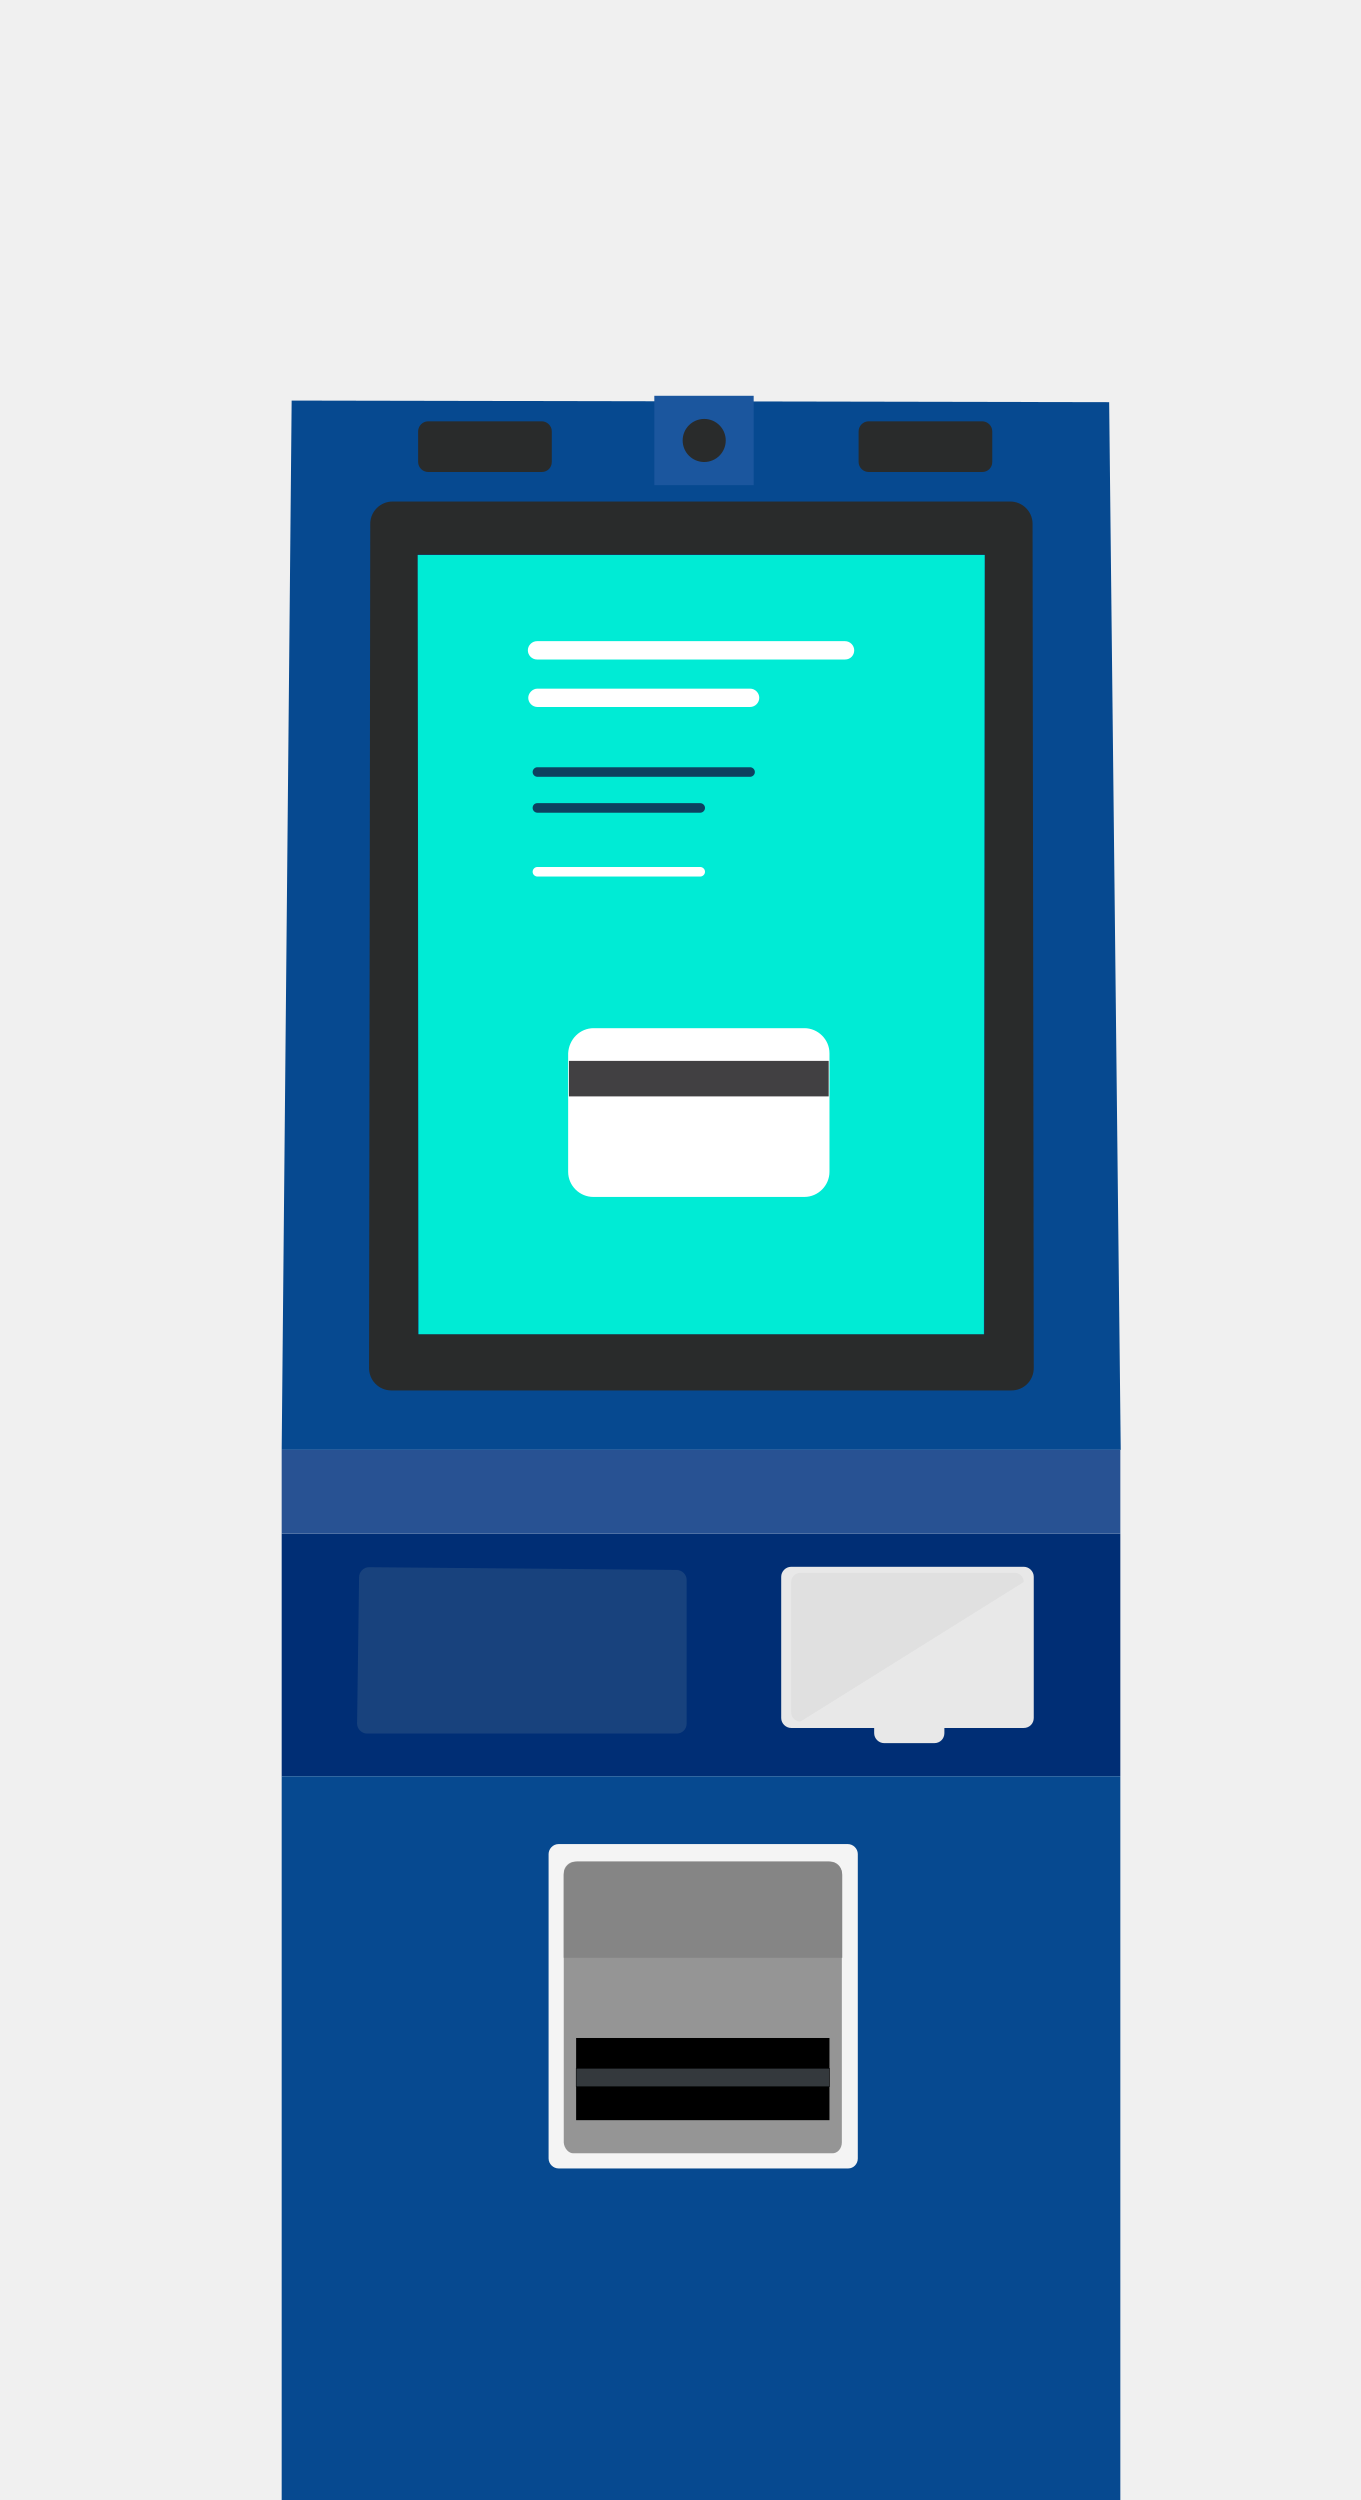
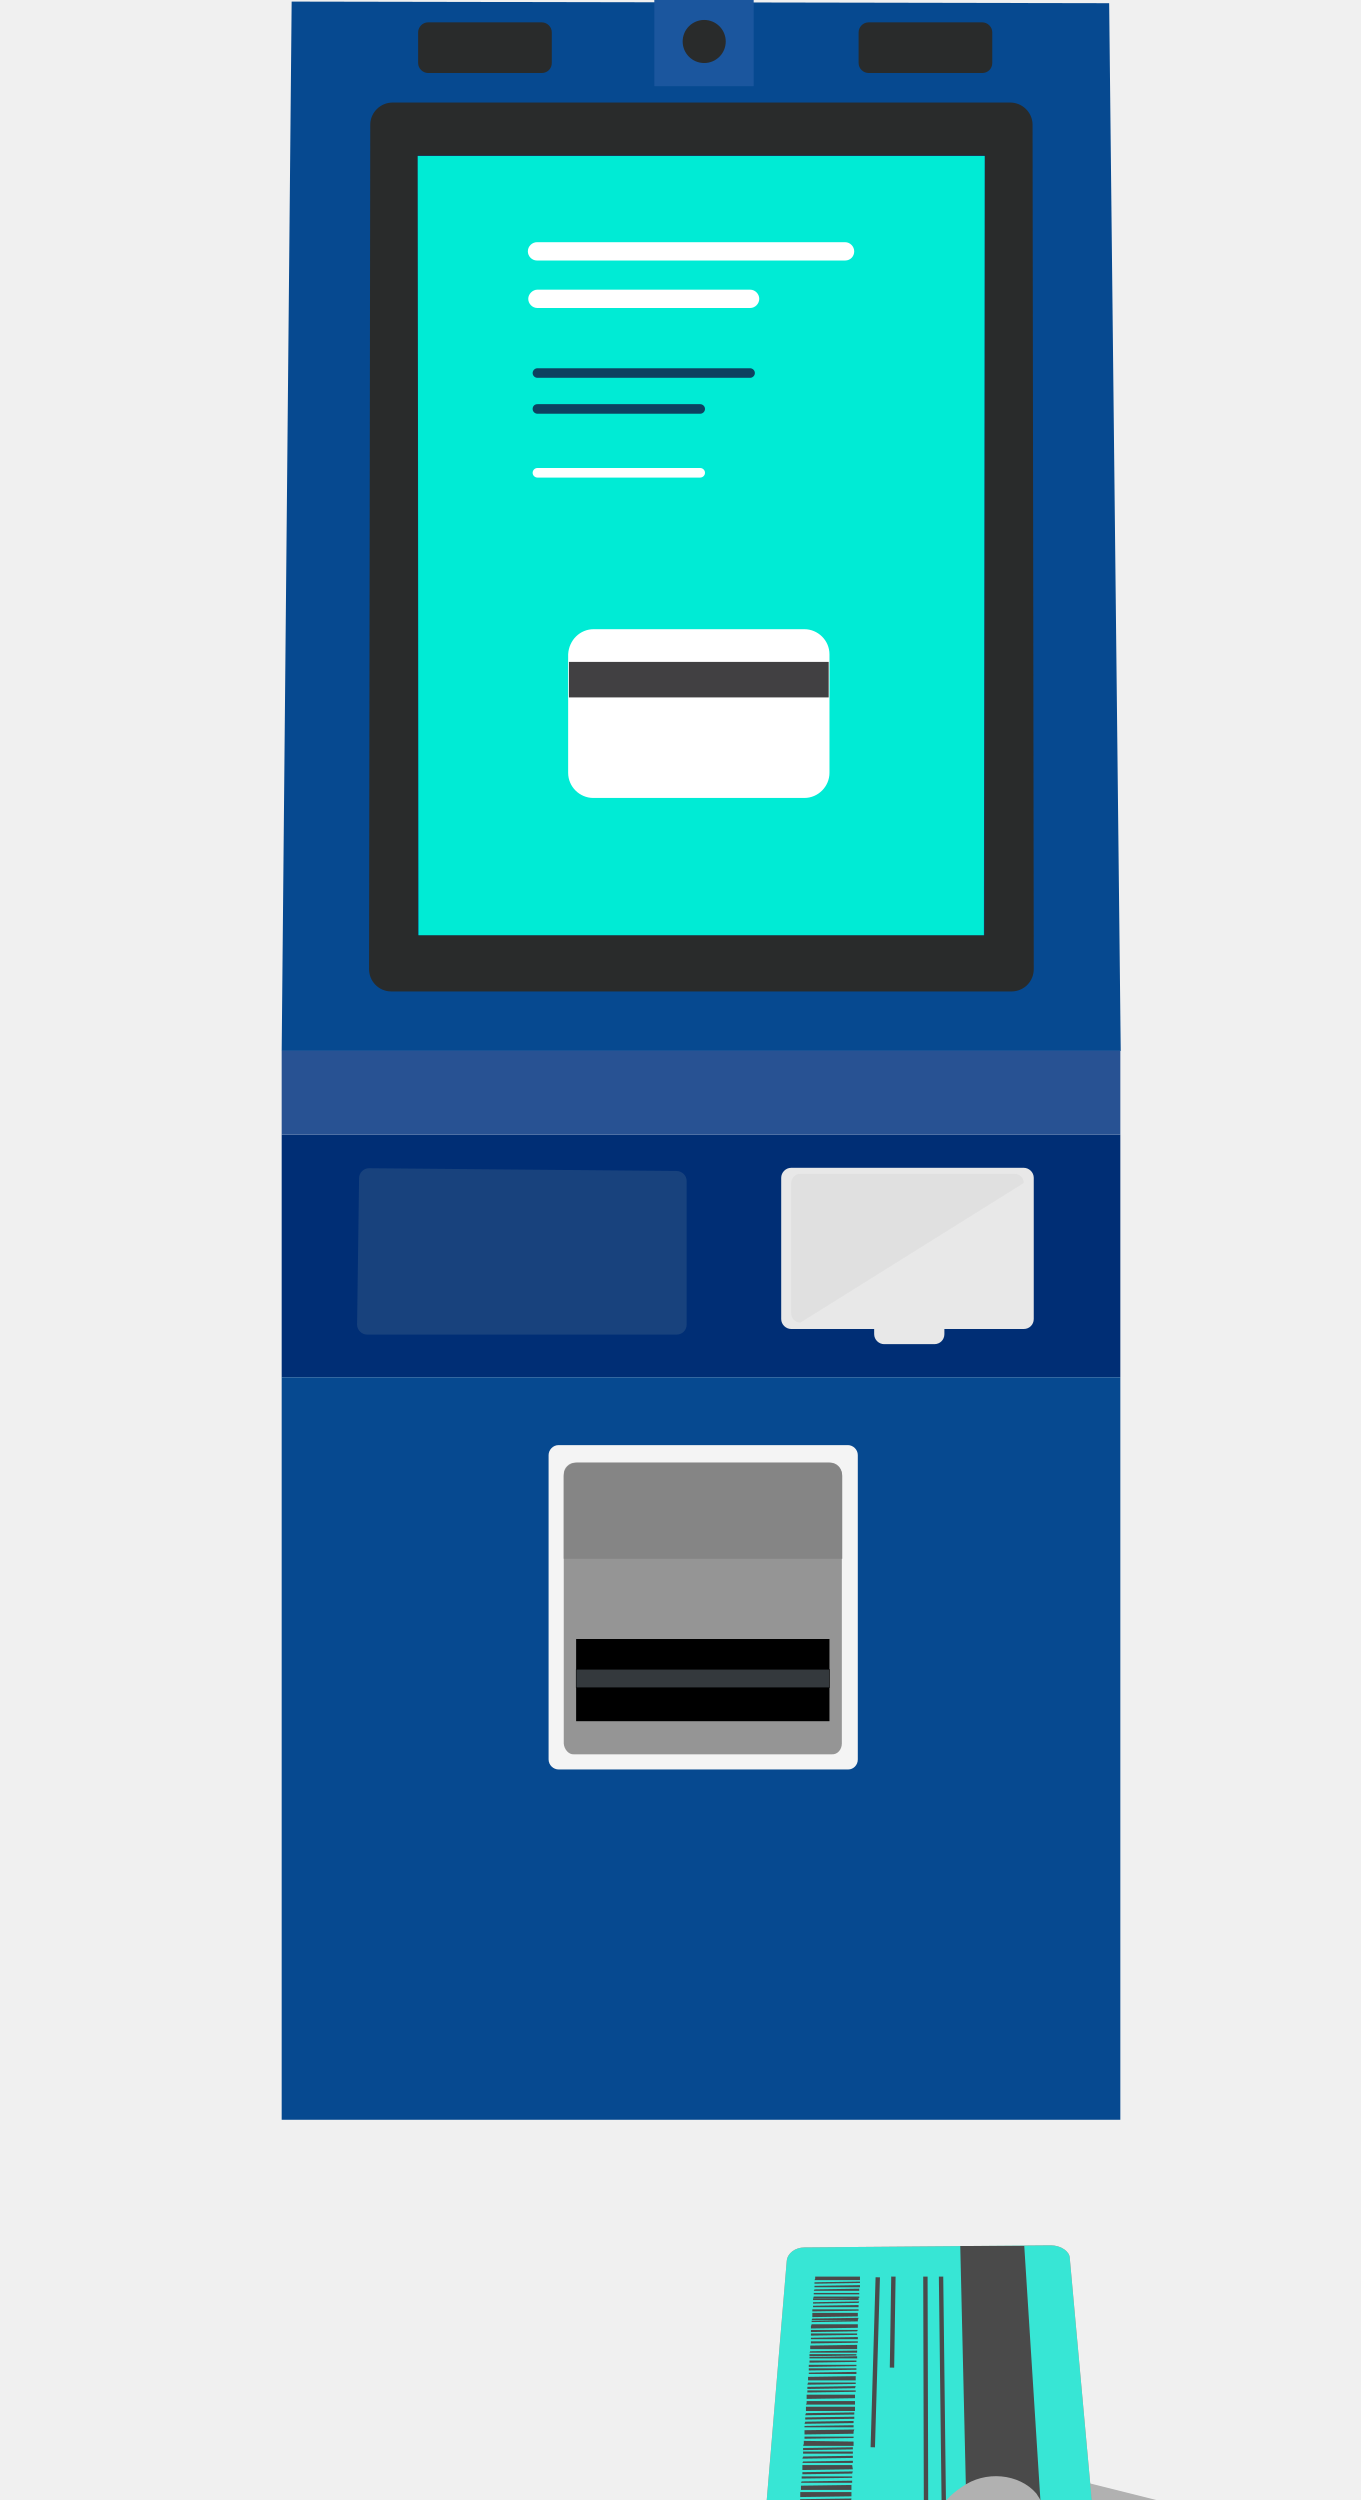
- <svg xmlns="http://www.w3.org/2000/svg" id="egMbn1ZCz3K1" viewBox="140 0 341.1 626.6" shape-rendering="geometricPrecision" text-rendering="geometricPrecision">
+ <svg xmlns="http://www.w3.org/2000/svg" id="egMbn1ZCz3K1" viewBox="140 100 341.1 626.6" shape-rendering="geometricPrecision" text-rendering="geometricPrecision">
  <style>
#egMbn1ZCz3K35_to {animation: egMbn1ZCz3K35_to__to 3000ms linear infinite normal forwards}@keyframes egMbn1ZCz3K35_to__to { 0% {transform: translate(542.9256px,872.1091px)} 45% {transform: translate(464.6255px,513.4px)} 48.333% {transform: translate(464.6255px,517.4px)} 60.667% {transform: translate(464.6255px,517.4px)} 94.667% {transform: translate(464.6255px,762.276px)} 100% {transform: translate(464.6255px,762.276px)}} #egMbn1ZCz3K35_ts {animation: egMbn1ZCz3K35_ts__ts 3000ms linear infinite normal forwards}@keyframes egMbn1ZCz3K35_ts__ts { 0% {transform: scale(1.782441,1.782435)} 45% {transform: scale(1,1)} 100% {transform: scale(1,1)}} #egMbn1ZCz3K125_to {animation: egMbn1ZCz3K125_to__to 3000ms linear infinite normal forwards}@keyframes egMbn1ZCz3K125_to__to { 0% {transform: translate(368.05px,411.8962px)} 44.667% {transform: translate(368.05px,411.8962px)} 48% {transform: translate(368.05px,415.8962px)} 56.667% {transform: translate(368.05px,415.8962px)} 100% {transform: translate(368.05px,415.8962px)}} #egMbn1ZCz3K125 {animation: egMbn1ZCz3K125_c_o 3000ms linear infinite normal forwards}@keyframes egMbn1ZCz3K125_c_o { 0% {opacity: 0} 43.333% {opacity: 0} 45% {opacity: 1} 56.667% {opacity: 1} 58.333% {opacity: 0} 100% {opacity: 0}}
</style>
  <g>
    <g>
      <g>
        <rect width="210.2" height="60.8" rx="0" ry="0" transform="translate(210.6 384.4)" fill="#002e75" />
      </g>
      <g>
        <rect width="210.2" height="186.1" rx="0" ry="0" transform="translate(210.6 445.2)" fill="#064990" />
        <g>
          <polygon points="213.1,100.4 418,100.8 420.9,363.4 210.6,363.4" fill="#064990" />
          <rect width="210.2" height="21" rx="0" ry="0" transform="translate(210.6 363.4)" fill="#285293" />
        </g>
        <path d="M275.8,118.3h-28.5c-1.3,0-2.5-1.1-2.5-2.5v-7.7c0-1.3,1.1-2.5,2.5-2.5h28.5c1.3,0,2.5,1.1,2.5,2.5v7.7c0,1.4-1.1,2.5-2.5,2.5Z" fill="#292b2b" />
        <path d="M386.2,118.3h-28.5c-1.3,0-2.5-1.1-2.5-2.5v-7.7c0-1.3,1.1-2.5,2.5-2.5h28.5c1.3,0,2.5,1.1,2.5,2.5v7.7c0,1.4-1.1,2.5-2.5,2.5Z" fill="#292b2b" />
        <path d="M398.8,131.1c-.1-3-2.6-5.4-5.6-5.4h-65-89.8c-3,0-5.5,2.4-5.6,5.4l-.3,211.6c-.1,3.2,2.4,5.8,5.6,5.8h119.1h36.3c3.2,0,5.7-2.6,5.6-5.8l-.3-211.6ZM315.3,334.4h-70.5L244.7,139h80.4h61.7l-.1,195.4h-71.4Z" fill="#292b2b" />
        <path d="M309.6,434.5h-77.6c-1.3,0-2.5-1.1-2.5-2.5l.5-36.7c0-1.3,1.1-2.5,2.5-2.5l77.1.7c1.3,0,2.5,1.1,2.5,2.5v36c0,1.4-1.1,2.5-2.5,2.5Z" fill="#18427d" />
        <path d="M396.6,433.1h-58.3c-1.3,0-2.5-1.1-2.5-2.5v-35.4c0-1.3,1.1-2.5,2.5-2.5h58.3c1.3,0,2.5,1.1,2.5,2.5v35.4c0,1.4-1.1,2.5-2.5,2.5Z" fill="#e8e8e8" />
        <path d="M340.6,431.5c-1.2,0-2.3-1-2.3-2.3v-32.7c0-1.2,1-2.3,2.3-2.3h53.7c1.2,0,2.3,1,2.3,2.3l-56,35Z" fill="#e0e0e0" />
        <path d="M374.2,436.9h-12.6c-1.3,0-2.5-1.1-2.5-2.5v-3.2c0-1.3,1.1-2.5,2.5-2.5h12.6c1.3,0,2.5,1.1,2.5,2.5v3.2c0,1.4-1.1,2.5-2.5,2.5Z" fill="#e8e8e8" />
        <rect width="24.9" height="22.4" rx="0" ry="0" transform="translate(304 99.2)" fill="#1b569e" />
        <circle r="5.4" transform="translate(316.5 110.4)" fill="#292b2b" />
      </g>
      <path d="M352.6,543.5h-72.6c-1.3,0-2.5-1.1-2.5-2.5v-76.3c0-1.3,1.1-2.5,2.5-2.5h72.5c1.3,0,2.5,1.1,2.5,2.5v76.3c0,1.4-1.1,2.5-2.4,2.5Z" fill="#f4f4f4" />
      <path d="M281.3,537v-67.5c0-1.6,1.3-2.9,2.9-2.9h63.9c1.6,0,2.9,1.3,2.9,2.9v67.5c0,1.5-1.1,2.8-2.5,2.7h-64.7c-1.2.1-2.4-1.2-2.5-2.7Z" fill="#959595" />
      <rect width="63.5" height="20.6" rx="0" ry="0" transform="translate(284.4 510.8)" />
      <rect width="63.5" height="4.6" rx="0" ry="0" transform="translate(284.4 518.4)" fill="#34393d" stroke="#000" stroke-width="0.104" stroke-linecap="round" stroke-linejoin="round" />
      <path d="M347.8,466.6h-63.2c-1.8,0-3.3,1.5-3.3,3.3v20.8h69.8v-20.8c0-1.8-1.5-3.3-3.3-3.3Z" fill="#858585" />
      <polygon points="315.3,334.4 244.9,334.4 244.7,139.1 325.1,139.1 386.8,139.1 386.6,334.4" fill="#00ebd5" />
    </g>
  </g>
  <g>
    <g>
      <path d="M351.8,165.3h-77.2c-1.3,0-2.3-1.1-2.3-2.3c0-1.3,1.1-2.3,2.3-2.3h77.2c1.3,0,2.3,1.1,2.3,2.3s-.9,2.3-2.3,2.3Z" fill="#fff" />
      <path d="M328,177.2h-53.3c-1.3,0-2.3-1.1-2.3-2.3s1.1-2.3,2.3-2.3h53.3c1.3,0,2.3,1.1,2.3,2.3s-1,2.3-2.3,2.3Z" fill="#fff" />
      <path d="M328,194.7h-53.3c-.6,0-1.2-.5-1.2-1.2c0-.6.5-1.2,1.2-1.2h53.3c.6,0,1.2.5,1.2,1.2s-.6,1.2-1.2,1.2Z" fill="#0d4160" />
      <path d="M315.5,203.7h-40.8c-.6,0-1.2-.5-1.2-1.2s.5-1.2,1.2-1.2h40.8c.6,0,1.2.5,1.2,1.2s-.6,1.2-1.2,1.2Z" fill="#0d4160" />
      <path d="M315.5,219.7h-40.8c-.6,0-1.2-.5-1.2-1.2c0-.6.5-1.2,1.2-1.2h40.8c.6,0,1.2.5,1.2,1.2s-.6,1.2-1.2,1.2Z" fill="#fff" />
      <path d="M288.8,257.7h52.8c3.4,0,6.3,2.8,6.3,6.3v29.7c0,3.4-2.8,6.3-6.3,6.3h-52.9c-3.4,0-6.3-2.8-6.3-6.3v-29.7c.2-3.6,3-6.3,6.4-6.3Z" fill="#fff" />
      <rect width="65.1" height="8.9" rx="0" ry="0" transform="translate(282.6 265.9)" fill="#414042" />
    </g>
  </g>
  <g id="egMbn1ZCz3K35_to" transform="translate(542.9256,872.1091)">
    <g id="egMbn1ZCz3K35_ts" transform="scale(1.782441,1.782435)">
      <g transform="translate(-464.6255,-513.65)">
        <path d="M362.7,448.9c0,0,0,0,0,0v0l28.6-6.9.4,6.9-24.1,11.6v0c0,0,0,0-.1,0-3.4,1.7-7.2.3-8.5-2.9s-.6-7.8,3.7-8.7Z" fill="#b1b1b1" />
        <path d="M368.8,456.6v0v0L391,444.1l6.6,9.7-22.2,12.4v0c0,0,0,0-.1,0-3.1,1.8-7.1,1-8.9-1.7s-.7-6.2,2.4-7.9Z" fill="#b1b1b1" />
        <path d="M374.8,464.6v0v0l21.2-9.2l4.5,9.4-21.1,9.2v0c0,0,0,0-.1,0-3,1.3-6.4.2-7.7-2.4s.2-5.7,3.2-7Z" fill="#b1b1b1" />
        <path d="M383.9,429.2c1.2-.7,2.7-.9,4-.5l14.4,3.6c2.1.6,3.8,2,4.7,3.9l18.7,37.4c1.1,2.2-.1,4.9-2.7,5.9l-9.2,4c-2.6,1.1-5.5.2-6.5-2l-13.5-32.3-11.1-2.8-17,8.1c-7.2,3.7-12.9,2.4-13.7-2.4-.5-2.8,0-5.3,5.6-8l26.3-14.9Z" fill="#b1b1b1" />
        <path d="M376.6,428.4c1.2-.7,2.7-.9,4-.5l14.4,3.6c2.1.6,3.8,2,4.7,3.9l18.7,37.4c1.1,2.2-.1,4.9-2.7,5.9l-9.2,4c-2.6,1.1-5.5.2-6.5-2l-13.5-32.3-11.1-2.8-17,8.1c-7.2,3.7-12.9,2.4-13.7-2.4-.5-2.8,0-5.3,5.6-8l26.3-14.9Z" fill="#b1b1b1" />
        <g>
          <path d="M389,398l5,55.1c.2,1.7-1.1,2.9-2.7,3l-43.9.2c-1.7,0-2.9-1.3-2.8-2.9l4.6-55c.1-1.1,1.2-1.9,2.5-1.9l34.6-.3c1.5,0,2.7.9,2.7,1.8Z" fill="#fc7e79" />
          <path d="M389,398l5,55.1c.2,1.7-1.1,2.9-2.7,3l-43.9.2c-1.7,0-2.9-1.3-2.8-2.9l4.6-55c.1-1.1,1.2-1.9,2.5-1.9l34.6-.3c1.5,0,2.7.9,2.7,1.8Z" fill="#37e6d5" />
          <polygon points="373.6,396.3 382.6,396.3 386.4,456.1 375,456.2" fill="#4a4a4a" />
          <line x1="370.9" y1="400.6" x2="371.5" y2="450.3" fill="none" stroke="#4a4a4a" stroke-width="0.616" stroke-miterlimit="10" />
          <line x1="368.7" y1="400.6" x2="368.8" y2="437.9" fill="none" stroke="#4a4a4a" stroke-width="0.616" stroke-miterlimit="10" />
          <line x1="364.2" y1="400.6" x2="364" y2="413.4" fill="none" stroke="#4a4a4a" stroke-width="0.616" stroke-miterlimit="10" />
          <line x1="362" y1="400.7" x2="361.3" y2="424.6" fill="none" stroke="#4a4a4a" stroke-width="0.616" stroke-miterlimit="10" />
          <g>
            <polygon points="359.5,400.8 353.4,400.9 359.5,400.8 359.5,400.6 353.2,400.6 353.2,400.9 353.2,400.9 353.1,401.1 359.5,401.1" fill="#4a4a4a" />
            <polygon points="353.1,401.4 359.5,401.3 359.5,401.5 353.1,401.6" fill="#4a4a4a" />
            <polygon points="353.1,401.9 359.5,401.8 359.5,402.1 353.1,402.1" fill="#4a4a4a" />
            <polygon points="353.1,402.4 359.4,402.3 359.4,402.6 353,402.6" fill="#4a4a4a" />
            <polygon points="353,402.9 359.4,402.9 359.4,403.1 353,403.1" fill="#4a4a4a" />
            <polygon points="353,403.4 359.4,403.4 359.4,403.6 352.9,403.7" fill="#4a4a4a" />
            <polygon points="352.9,403.7 359.3,403.6 359.3,403.9 352.9,403.9" fill="#4a4a4a" />
            <polygon points="352.9,404.2 359.4,404.1 359.3,404.3 352.9,404.4" fill="#4a4a4a" />
            <polygon points="352.9,404.7 359.3,404.6 359.3,404.9 352.9,404.9" fill="#4a4a4a" />
            <polygon points="352.8,405.2 359.3,405.2 359.3,405.4 352.8,405.5" fill="#4a4a4a" />
            <polygon points="359.2,405.7 352.8,405.7 352.8,406 352.8,406 352.8,406.3 359.2,406.2" fill="#4a4a4a" />
            <polygon points="352.8,406.5 359.3,406.4 359.2,406.7 352.7,406.7" fill="#4a4a4a" />
            <polygon points="352.7,406.8 359.2,406.7 359.2,406.9 352.7,407" fill="#4a4a4a" />
            <polygon points="359.2,407.5 359.2,407.5 359.2,407.3 352.7,407.3 352.6,407.6 355.9,407.6 352.6,407.6 352.6,407.9 359.2,407.8" fill="#4a4a4a" />
            <polygon points="352.6,408.1 359.2,408.1 359.1,408.3 352.6,408.4" fill="#4a4a4a" />
            <polygon points="352.6,408.6 359.1,408.6 359.1,408.8 352.6,408.9" fill="#4a4a4a" />
            <polygon points="352.6,409.2 359.2,409.1 359.2,409.4 352.6,409.4" fill="#4a4a4a" />
            <polygon points="352.6,409.7 359.2,409.7 359.2,409.9 352.6,410" fill="#4a4a4a" />
            <polygon points="359.1,410.5 355.9,410.5 359.1,410.5 359.1,410.2 352.5,410.3 352.5,410.6 352.5,410.6 352.5,410.8 359.1,410.8" fill="#4a4a4a" />
            <polygon points="352.5,411.1 359.1,411 359.1,411.3 352.4,411.3" fill="#4a4a4a" />
            <polygon points="352.4,411.5 359,411.5 359,411.7 352.4,411.8" fill="#4a4a4a" />
            <polygon points="352.4,411.9 359.1,411.8 359.1,412.1 352.4,412.1" fill="#4a4a4a" />
            <polygon points="352.4,412.4 359,412.4 359,412.6 352.4,412.7" fill="#4a4a4a" />
            <polygon points="352.3,413 359,413 359,413.2 352.3,413.3" fill="#4a4a4a" />
            <polygon points="352.3,413.5 359,413.5 359,413.7 352.3,413.8" fill="#4a4a4a" />
            <polygon points="352.3,414.1 359,414 359,414.3 352.3,414.3" fill="#4a4a4a" />
            <polygon points="358.9,414.9 355.6,414.9 358.9,414.9 358.9,414.6 352.2,414.7 352.2,415 352.2,415 352.2,415.2 358.9,415.2" fill="#4a4a4a" />
            <polygon points="358.1,437 358.1,437 358.1,436.7 358.1,436.7 358.1,436.5 350.7,436.5 350.7,436.8 350.7,436.8 350.7,437 350.7,437 350.7,437.3 358.1,437.3" fill="#4a4a4a" />
            <polygon points="350.7,437.7 358.1,437.7 358,438 350.7,438" fill="#4a4a4a" />
            <polygon points="350.7,438.3 358.1,438.3 358,438.6 350.7,438.6" fill="#4a4a4a" />
            <polygon points="350.6,439 358,439 358,439.3 350.6,439.3" fill="#4a4a4a" />
            <polygon points="350.6,439.7 358,439.7 358,440 350.6,440" fill="#4a4a4a" />
            <polygon points="357.9,440.7 357.9,440.7 357.9,440.4 350.5,440.4 350.5,440.7 350.5,440.7 350.5,441.1 357.9,441" fill="#4a4a4a" />
            <polygon points="350.5,441.4 357.9,441.4 357.9,441.7 350.5,441.7" fill="#4a4a4a" />
            <polygon points="350.4,442.1 357.9,442.1 357.9,442.4 350.4,442.4" fill="#4a4a4a" />
            <polygon points="350.4,442.8 357.8,442.8 357.8,443.1 350.3,443.1" fill="#4a4a4a" />
            <polygon points="357.8,443.9 357.8,443.9 357.8,443.5 350.3,443.5 350.3,443.9 350.3,443.9 350.2,444.2 357.7,444.2" fill="#4a4a4a" />
            <polygon points="357.8,444.5 350.2,444.6 350.2,444.9 350.2,444.9 350.2,445.3 357.7,445.2" fill="#4a4a4a" />
            <polygon points="357.7,445.6 350.1,445.7 350.1,446 350.1,446 350.1,446.4 357.7,446.4" fill="#4a4a4a" />
            <polygon points="350.1,446.7 357.7,446.7 357.6,447 350,447" fill="#4a4a4a" />
            <polygon points="350,447.5 357.6,447.4 357.6,447.7 350,447.8" fill="#4a4a4a" />
            <polygon points="349.9,448.2 357.6,448.2 357.6,448.5 349.9,448.5" fill="#4a4a4a" />
            <polygon points="349.9,448.9 357.6,448.8 357.6,449.1 349.9,449.2" fill="#4a4a4a" />
            <polygon points="349.9,449.6 357.5,449.6 357.5,449.9 349.8,449.9" fill="#4a4a4a" />
            <polygon points="352.2,415.5 358.9,415.5 358.9,415.7 352.1,415.8" fill="#4a4a4a" />
            <polygon points="352.1,416.1 358.9,416 358.8,416.3 352.1,416.4" fill="#4a4a4a" />
            <polygon points="352.1,416.6 358.9,416.6 358.9,416.8 352.1,416.9" fill="#4a4a4a" />
            <polygon points="358.8,417.4 358.8,417.4 358.8,417.2 352,417.2 352,417.5 352,417.5 352,417.8 358.8,417.7" fill="#4a4a4a" />
            <polygon points="358.8,418.4 358.8,418.4 358.8,418.1 352,418.1 352,418.4 352,418.4 351.9,418.6 358.8,418.6" fill="#4a4a4a" />
            <polygon points="358.8,419.2 358.8,419.2 358.8,418.9 351.9,418.9 351.9,419.2 351.9,419.2 351.9,419.5 358.8,419.5" fill="#4a4a4a" />
            <polygon points="351.9,419.8 358.7,419.7 358.7,420 351.8,420.1" fill="#4a4a4a" />
            <polygon points="351.8,420.4 358.7,420.3 358.7,420.6 351.8,420.7" fill="#4a4a4a" />
            <polygon points="351.8,421 358.6,420.9 358.6,421.2 351.7,421.3" fill="#4a4a4a" />
            <polygon points="351.7,421.6 358.6,421.5 358.6,421.8 351.7,421.8" fill="#4a4a4a" />
            <polygon points="358.6,422.4 358.6,422.4 358.7,422.1 351.7,422.2 351.7,422.8 358.6,422.7" fill="#4a4a4a" />
            <polygon points="351.7,423.1 358.6,423.1 358.6,423.3 351.7,423.4" fill="#4a4a4a" />
            <polygon points="358.6,424.1 358.6,424.1 358.6,423.8 351.6,423.7 351.6,424.1 351.6,424.1 351.5,424.4 358.6,424.4" fill="#4a4a4a" />
            <polygon points="351.5,424.7 358.5,424.6 358.5,424.9 351.5,425" fill="#4a4a4a" />
            <polygon points="351.5,425.2 358.5,425.2 358.5,425.5 351.5,425.5" fill="#4a4a4a" />
            <polygon points="351.5,425.9 358.5,425.8 358.5,426.1 351.4,426.2" fill="#4a4a4a" />
            <polygon points="351.5,426.6 358.5,426.5 358.5,426.8 351.4,426.8" fill="#4a4a4a" />
            <polygon points="358.4,427.1 351.4,427.1 351.4,427.5 351.4,427.5 351.4,427.8 358.5,427.7" fill="#4a4a4a" />
            <polygon points="351.4,428.1 358.5,428 358.4,428.3 351.4,428.4" fill="#4a4a4a" />
            <polygon points="351.3,428.7 358.4,428.7 358.4,428.9 351.3,429" fill="#4a4a4a" />
            <polygon points="351.3,429.4 358.4,429.3 358.4,429.6 351.2,429.6" fill="#4a4a4a" />
            <polygon points="358.3,429.9 351.2,430 351.2,430.3 351.2,430.3 351.2,430.6 358.3,430.6" fill="#4a4a4a" />
            <polygon points="358.3,430.9 351.1,430.9 351.1,431.3 351.1,431.3 351.1,431.6 358.3,431.5" fill="#4a4a4a" />
            <polygon points="358.3,431.8 351.1,431.9 351,432.2 351,432.2 351,432.6 358.2,432.5" fill="#4a4a4a" />
            <polygon points="351,432.9 358.2,432.8 358.2,433.1 351,433.2" fill="#4a4a4a" />
            <polygon points="350.9,433.5 358.2,433.5 358.2,433.8 350.9,433.8" fill="#4a4a4a" />
            <polygon points="350.9,434.2 358.1,434.2 358.1,434.5 350.9,434.5" fill="#4a4a4a" />
            <polygon points="350.9,434.8 358.1,434.7 358.1,435 350.9,435.1" fill="#4a4a4a" />
            <polygon points="358.1,435.8 358.1,435.8 358.2,435.5 350.8,435.5 350.8,435.9 350.8,435.9 350.7,436.2 358.1,436.1" fill="#4a4a4a" />
          </g>
        </g>
        <path d="M408.2,468.7l-23.9-37.6c-2.4-2.8-7.2-3.3-10.5-.9-3.4,2.3-4.2,4.4-1.7,9.4l5.2,10.5l3.8,6.4c1.1,2.6,2.6,5,4.6,7c3.2,3.3-1.3-2.8-.8,1.7l.2,1.4c2,11,9.4,20.6,14.4,23.6c2.5,1.5,4.2,3.1,7.2,3.4c4.7.5,11.9,10.6,17.3,16.5c7.7,8.3,18.1,24.7,18.1,24.7l68,96.3h74.6l-164-167.4" fill="#b1b1b1" />
      </g>
    </g>
  </g>
  <g id="egMbn1ZCz3K125_to" transform="translate(368.05,411.8962)">
    <path id="egMbn1ZCz3K125" style="mix-blend-mode:multiply" d="M389.2,399.9L389,398c-.1-1-1.2-1.9-2.6-1.8l-34.6.3c-1.3,0-2.5.9-2.5,1.9l-2.4,29.2l42.3-27.7Z" transform="translate(-368.05,-411.8962)" opacity="0" fill="#e0e0e0" />
  </g>
</svg>
